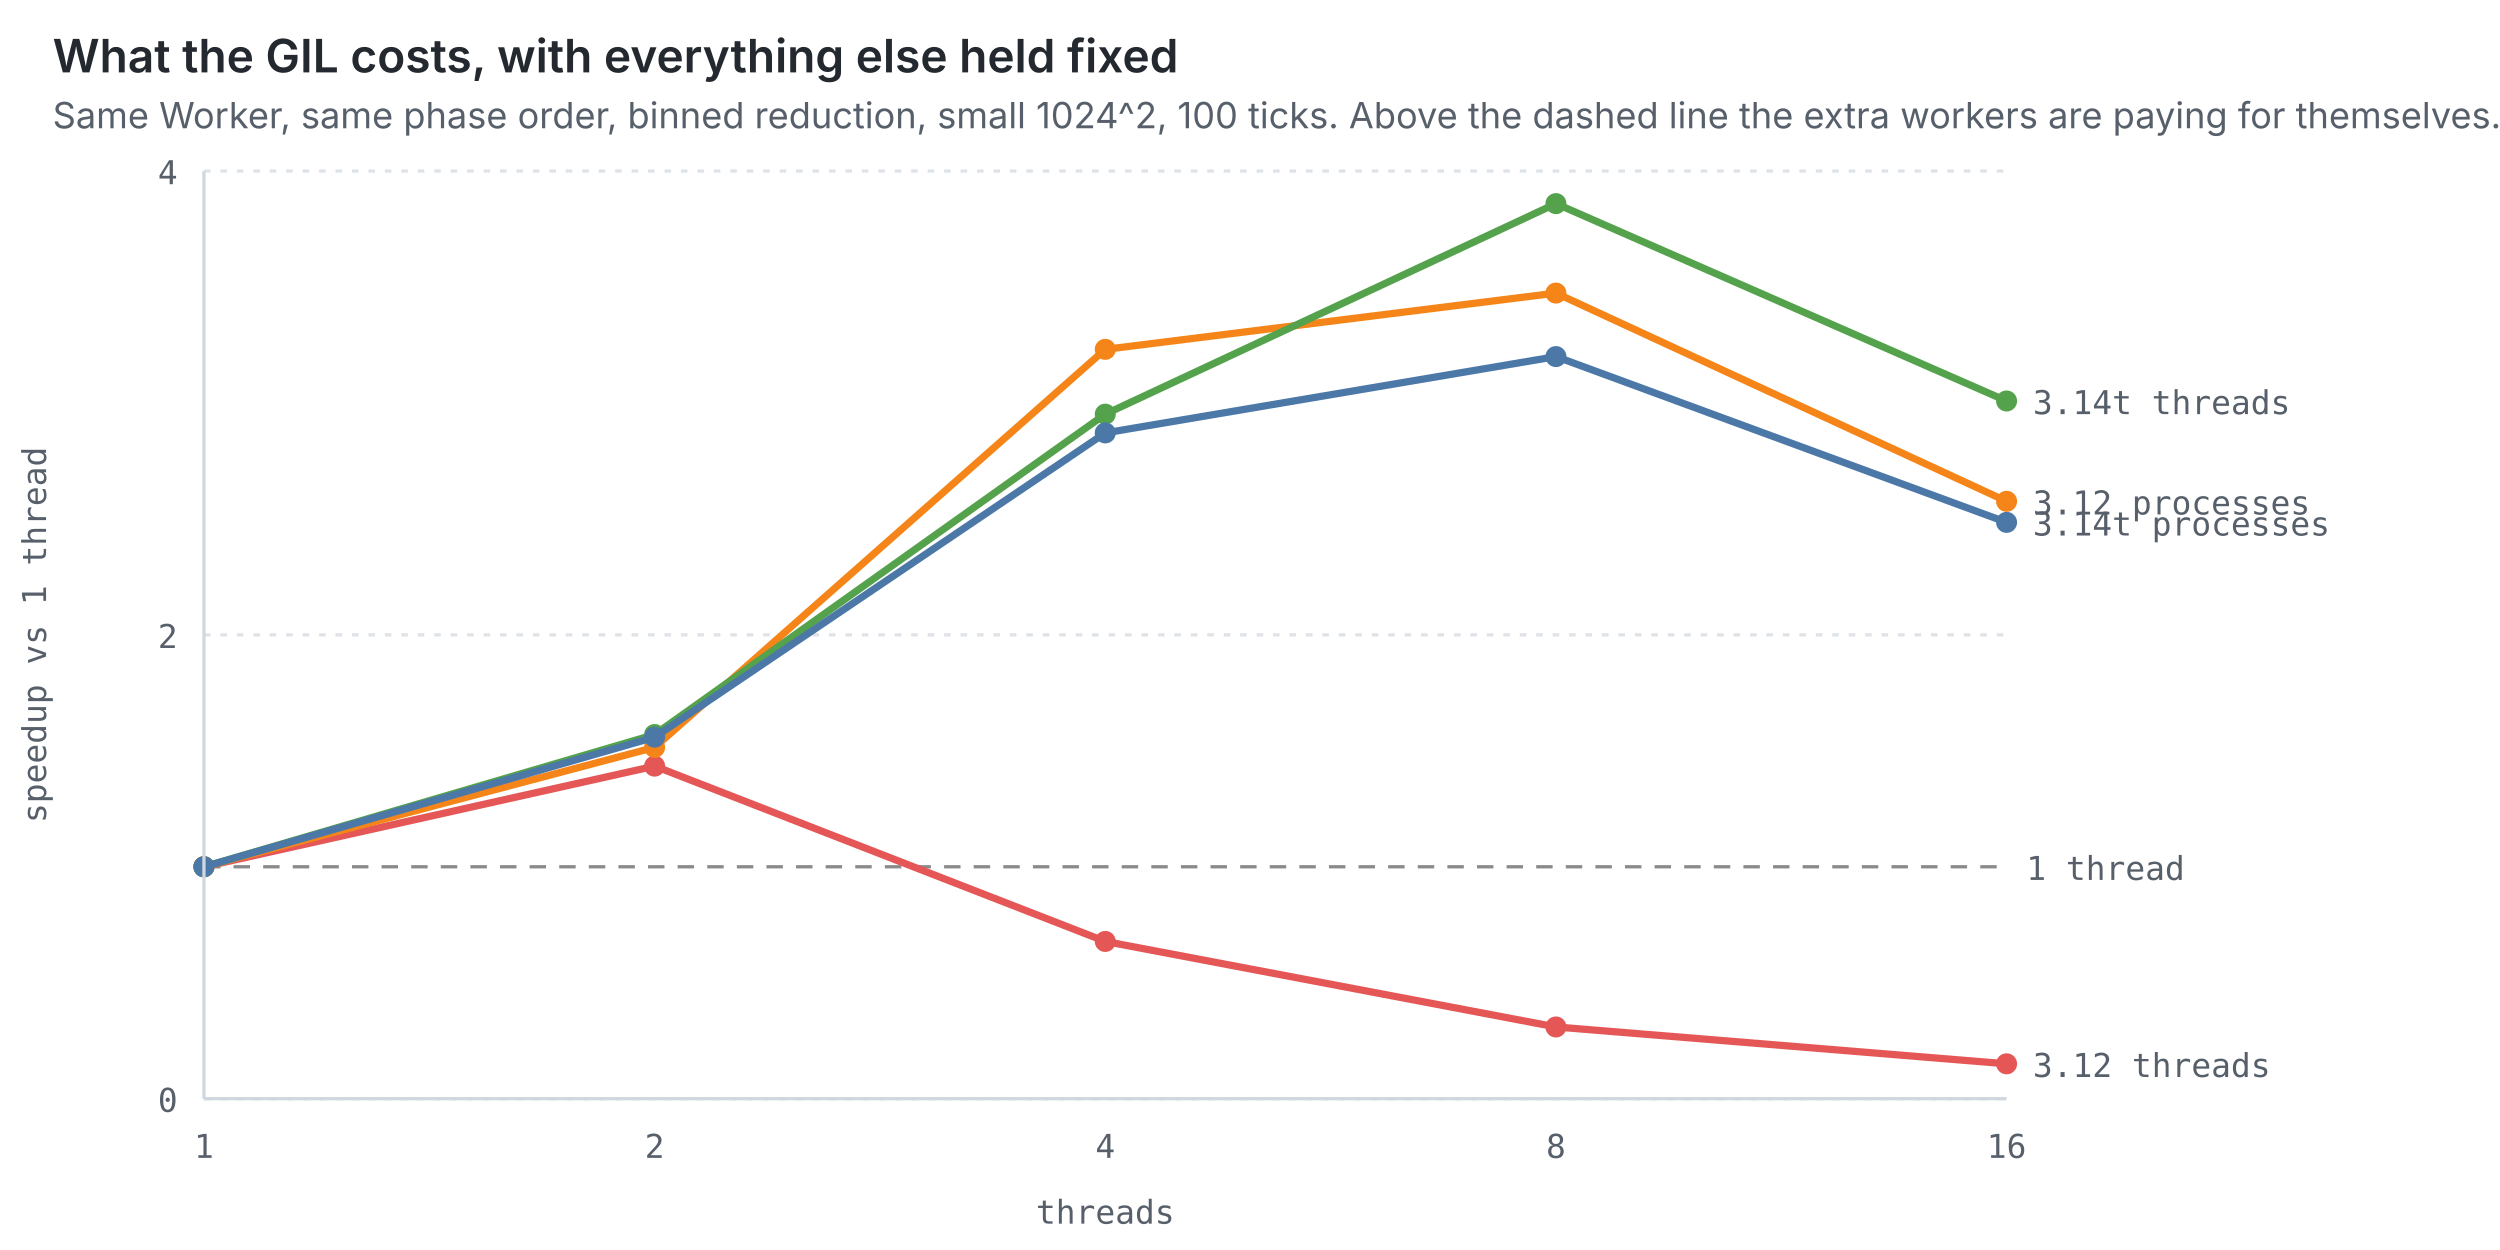
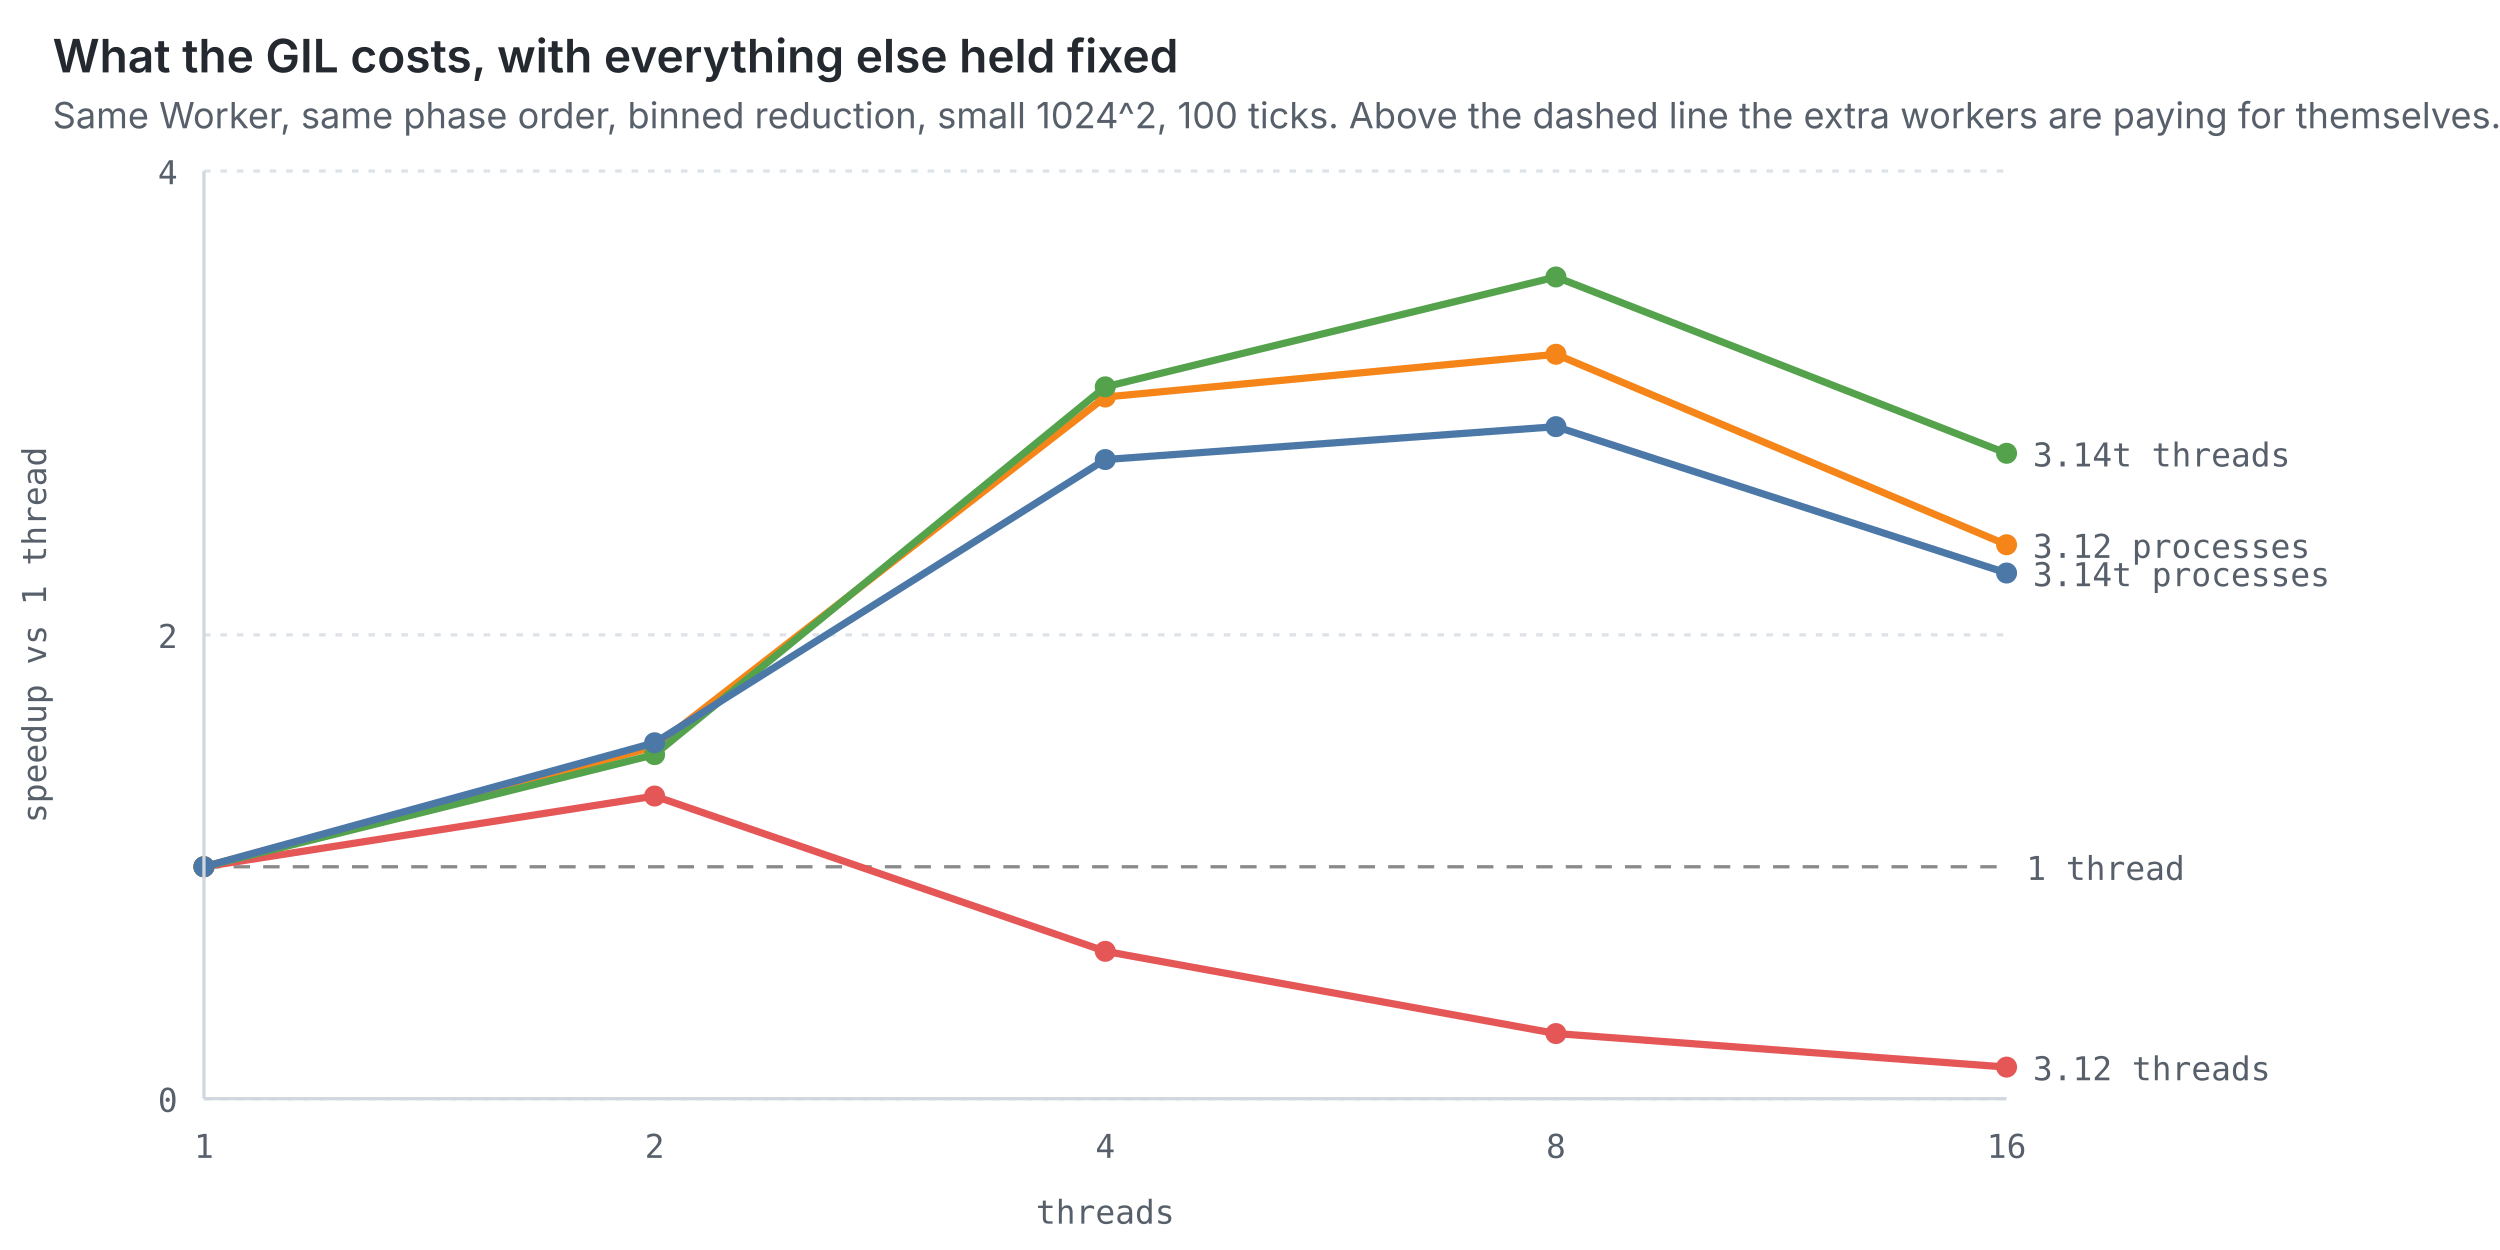
<svg xmlns="http://www.w3.org/2000/svg" viewBox="0 0 760 380" width="760" height="380" role="img" aria-label="What the GIL costs, with everything else held fixed">
  <style>
    .bg    { fill: none; }
    .lbl   { fill: #24292f; font: 12px ui-monospace, "SF Mono", Menlo, monospace; }
    .lbl-s { fill: #57606a; font: 10px ui-monospace, "SF Mono", Menlo, monospace; }
    .ttl   { fill: #24292f; font: 600 14px -apple-system, "Segoe UI", sans-serif; }
    .sub   { fill: #57606a; font: 11px -apple-system, "Segoe UI", sans-serif; }
    .axis  { stroke: #d0d7de; stroke-width: 1; }
    .grid  { stroke: #d0d7de; stroke-width: 1; stroke-dasharray: 2 3; opacity: .7; }
    @media (prefers-color-scheme: dark) {
      .lbl   { fill: #e6edf3; }
      .lbl-s { fill: #9198a1; }
      .ttl   { fill: #e6edf3; }
      .sub   { fill: #9198a1; }
      .axis  { stroke: #3d444d; }
      .grid  { stroke: #3d444d; }
    }
  </style>
  <text x="16" y="22" class="ttl">What the GIL costs, with everything else held fixed</text>
  <text x="16" y="39" class="sub">Same Worker, same phase order, binned reduction, small 1024^2, 100 ticks. Above the dashed line the extra workers are paying for themselves.</text>
  <line x1="62" y1="334.0" x2="610" y2="334.0" class="grid" />
  <text x="54" y="338.0" class="lbl-s" text-anchor="end">0</text>
  <line x1="62" y1="193.0" x2="610" y2="193.0" class="grid" />
  <text x="54" y="197.0" class="lbl-s" text-anchor="end">2</text>
  <line x1="62" y1="52.0" x2="610" y2="52.0" class="grid" />
  <text x="54" y="56.0" class="lbl-s" text-anchor="end">4</text>
  <text x="62.0" y="352" class="lbl-s" text-anchor="middle">1</text>
  <text x="199.0" y="352" class="lbl-s" text-anchor="middle">2</text>
  <text x="336.0" y="352" class="lbl-s" text-anchor="middle">4</text>
  <text x="473.0" y="352" class="lbl-s" text-anchor="middle">8</text>
  <text x="610.0" y="352" class="lbl-s" text-anchor="middle">16</text>
  <line x1="62" y1="263.5" x2="610" y2="263.5" stroke="#8a8a8a" stroke-width="1" stroke-dasharray="5 4" />
  <text x="616" y="267.5" class="lbl-s">1 thread</text>
-   <polyline points="62.0,263.5 199.0,232.9 336.0,286.2 473.0,312.2 610.0,323.4" fill="none" stroke="#e45756" stroke-width="2.2" stroke-linejoin="round" />
+   <polyline points="62.0,263.5 199.0,242.0 336.0,289.2 473.0,314.2 610.0,324.4" fill="none" stroke="#e45756" stroke-width="2.2" stroke-linejoin="round" />
  <circle cx="62.0" cy="263.5" r="3.2" fill="#e45756" />
-   <circle cx="199.0" cy="232.9" r="3.2" fill="#e45756" />
-   <circle cx="336.0" cy="286.2" r="3.2" fill="#e45756" />
-   <circle cx="473.0" cy="312.2" r="3.2" fill="#e45756" />
-   <circle cx="610.0" cy="323.4" r="3.2" fill="#e45756" />
-   <text x="618.0" y="327.4" class="lbl-s" fill="#e45756">3.12 threads</text>
-   <polyline points="62.0,263.5 199.0,227.2 336.0,106.2 473.0,89.1 610.0,152.4" fill="none" stroke="#f58518" stroke-width="2.2" stroke-linejoin="round" />
+   <circle cx="199.0" cy="242.0" r="3.2" fill="#e45756" />
+   <circle cx="336.0" cy="289.2" r="3.2" fill="#e45756" />
+   <circle cx="473.0" cy="314.2" r="3.2" fill="#e45756" />
+   <circle cx="610.0" cy="324.4" r="3.2" fill="#e45756" />
+   <text x="618.0" y="328.4" class="lbl-s" fill="#e45756">3.12 threads</text>
+   <polyline points="62.0,263.5 199.0,227.0 336.0,120.7 473.0,107.7 610.0,165.6" fill="none" stroke="#f58518" stroke-width="2.2" stroke-linejoin="round" />
  <circle cx="62.0" cy="263.5" r="3.2" fill="#f58518" />
-   <circle cx="199.0" cy="227.2" r="3.2" fill="#f58518" />
-   <circle cx="336.0" cy="106.2" r="3.2" fill="#f58518" />
-   <circle cx="473.0" cy="89.1" r="3.2" fill="#f58518" />
-   <circle cx="610.0" cy="152.4" r="3.2" fill="#f58518" />
-   <text x="618.0" y="156.4" class="lbl-s" fill="#f58518">3.12 processes</text>
-   <polyline points="62.0,263.5 199.0,223.3 336.0,125.9 473.0,61.9 610.0,121.9" fill="none" stroke="#54a24b" stroke-width="2.2" stroke-linejoin="round" />
+   <circle cx="199.0" cy="227.0" r="3.2" fill="#f58518" />
+   <circle cx="336.0" cy="120.7" r="3.2" fill="#f58518" />
+   <circle cx="473.0" cy="107.7" r="3.2" fill="#f58518" />
+   <circle cx="610.0" cy="165.6" r="3.2" fill="#f58518" />
+   <text x="618.0" y="169.6" class="lbl-s" fill="#f58518">3.12 processes</text>
+   <polyline points="62.0,263.5 199.0,229.4 336.0,117.6 473.0,84.2 610.0,137.8" fill="none" stroke="#54a24b" stroke-width="2.2" stroke-linejoin="round" />
  <circle cx="62.0" cy="263.5" r="3.2" fill="#54a24b" />
-   <circle cx="199.0" cy="223.3" r="3.2" fill="#54a24b" />
-   <circle cx="336.0" cy="125.9" r="3.2" fill="#54a24b" />
-   <circle cx="473.0" cy="61.9" r="3.2" fill="#54a24b" />
-   <circle cx="610.0" cy="121.9" r="3.2" fill="#54a24b" />
-   <text x="618.0" y="125.9" class="lbl-s" fill="#54a24b">3.14t threads</text>
-   <polyline points="62.0,263.5 199.0,224.1 336.0,131.6 473.0,108.4 610.0,158.8" fill="none" stroke="#4c78a8" stroke-width="2.2" stroke-linejoin="round" />
+   <circle cx="199.0" cy="229.4" r="3.2" fill="#54a24b" />
+   <circle cx="336.0" cy="117.6" r="3.2" fill="#54a24b" />
+   <circle cx="473.0" cy="84.2" r="3.2" fill="#54a24b" />
+   <circle cx="610.0" cy="137.8" r="3.2" fill="#54a24b" />
+   <text x="618.0" y="141.8" class="lbl-s" fill="#54a24b">3.14t threads</text>
+   <polyline points="62.0,263.5 199.0,225.8 336.0,139.7 473.0,129.7 610.0,174.2" fill="none" stroke="#4c78a8" stroke-width="2.2" stroke-linejoin="round" />
  <circle cx="62.0" cy="263.5" r="3.2" fill="#4c78a8" />
-   <circle cx="199.0" cy="224.1" r="3.2" fill="#4c78a8" />
-   <circle cx="336.0" cy="131.6" r="3.2" fill="#4c78a8" />
-   <circle cx="473.0" cy="108.4" r="3.2" fill="#4c78a8" />
-   <circle cx="610.0" cy="158.8" r="3.2" fill="#4c78a8" />
-   <text x="618.0" y="162.8" class="lbl-s" fill="#4c78a8">3.14t processes</text>
+   <circle cx="199.0" cy="225.8" r="3.2" fill="#4c78a8" />
+   <circle cx="336.0" cy="139.7" r="3.2" fill="#4c78a8" />
+   <circle cx="473.0" cy="129.7" r="3.2" fill="#4c78a8" />
+   <circle cx="610.0" cy="174.2" r="3.2" fill="#4c78a8" />
+   <text x="618.0" y="178.2" class="lbl-s" fill="#4c78a8">3.14t processes</text>
  <line x1="62" y1="52" x2="62" y2="334" class="axis" />
  <line x1="62" y1="334" x2="610" y2="334" class="axis" />
  <text x="336" y="372" class="lbl-s" text-anchor="middle">threads</text>
  <text x="14" y="193" class="lbl-s" transform="rotate(-90 14 193)" text-anchor="middle">speedup vs 1 thread</text>
</svg>
